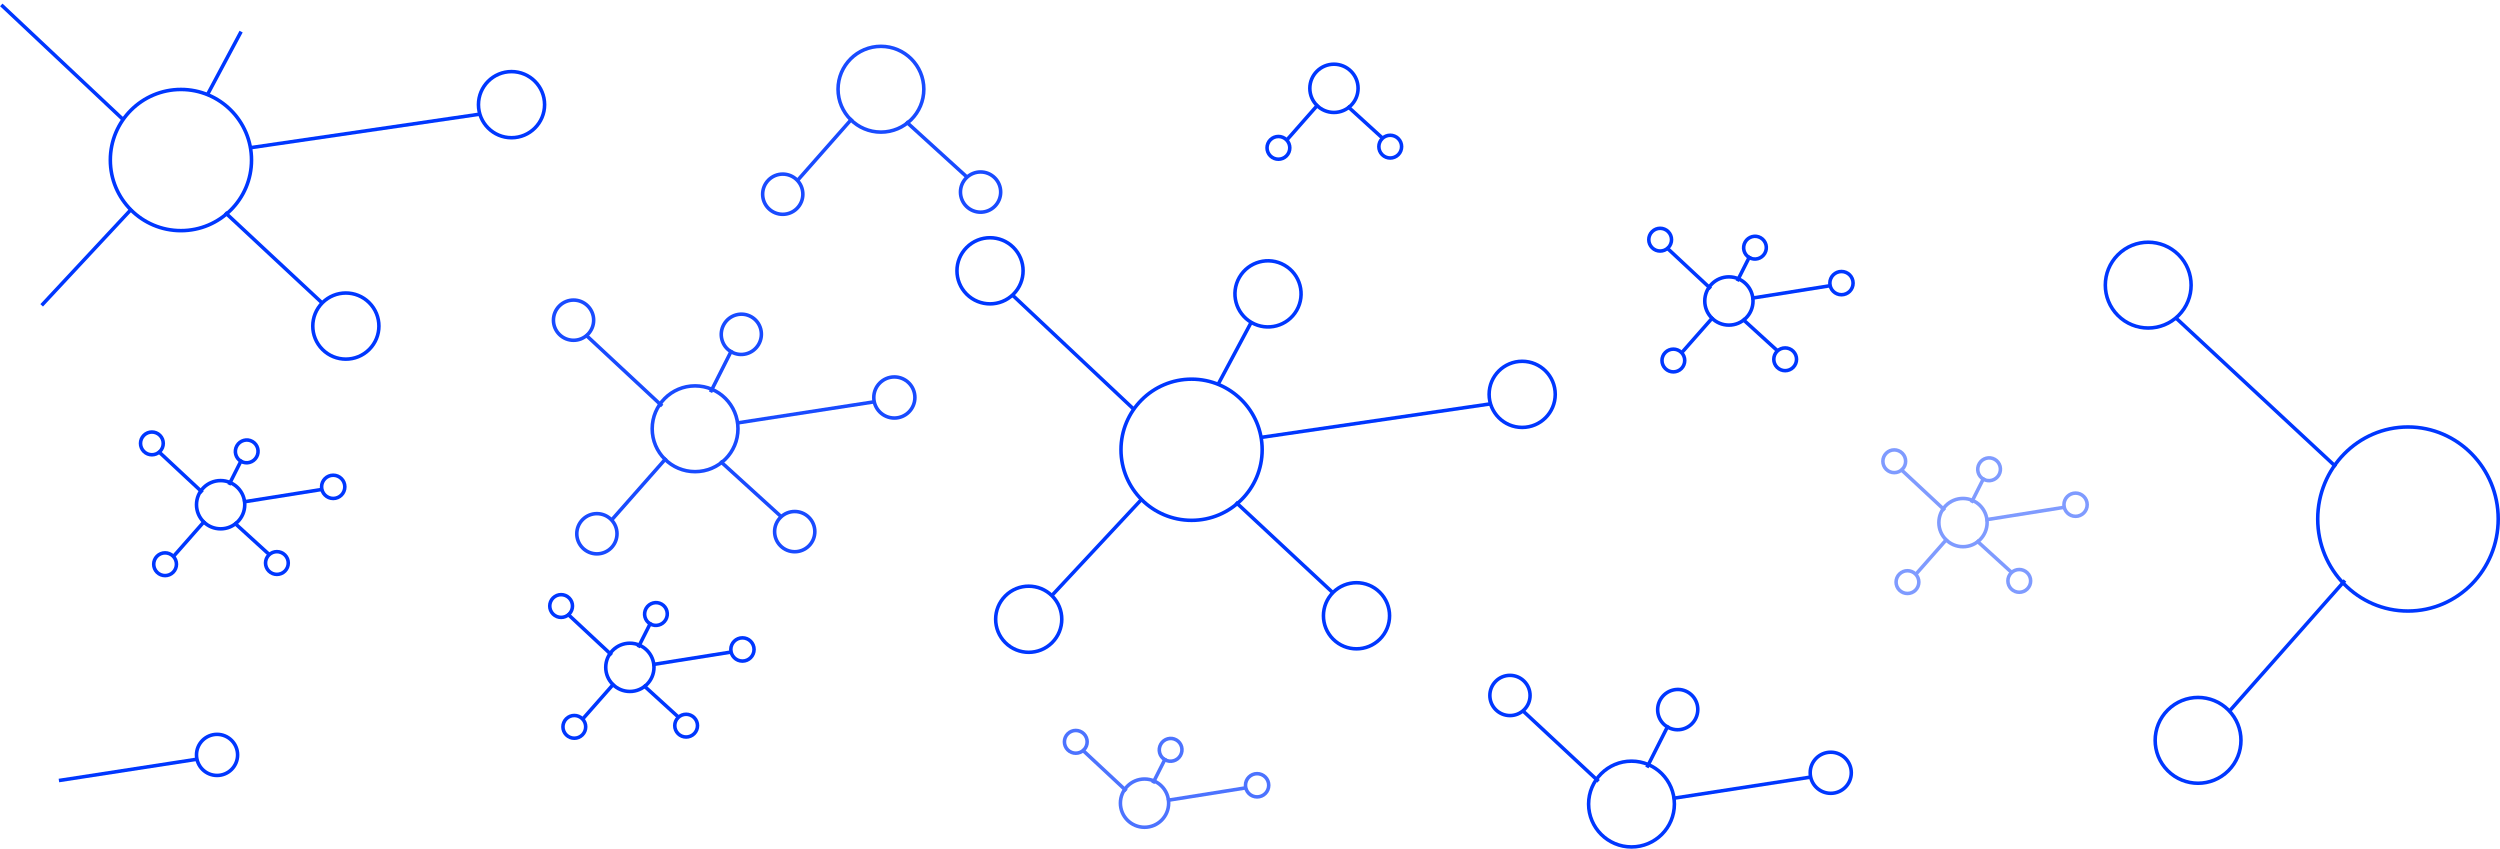
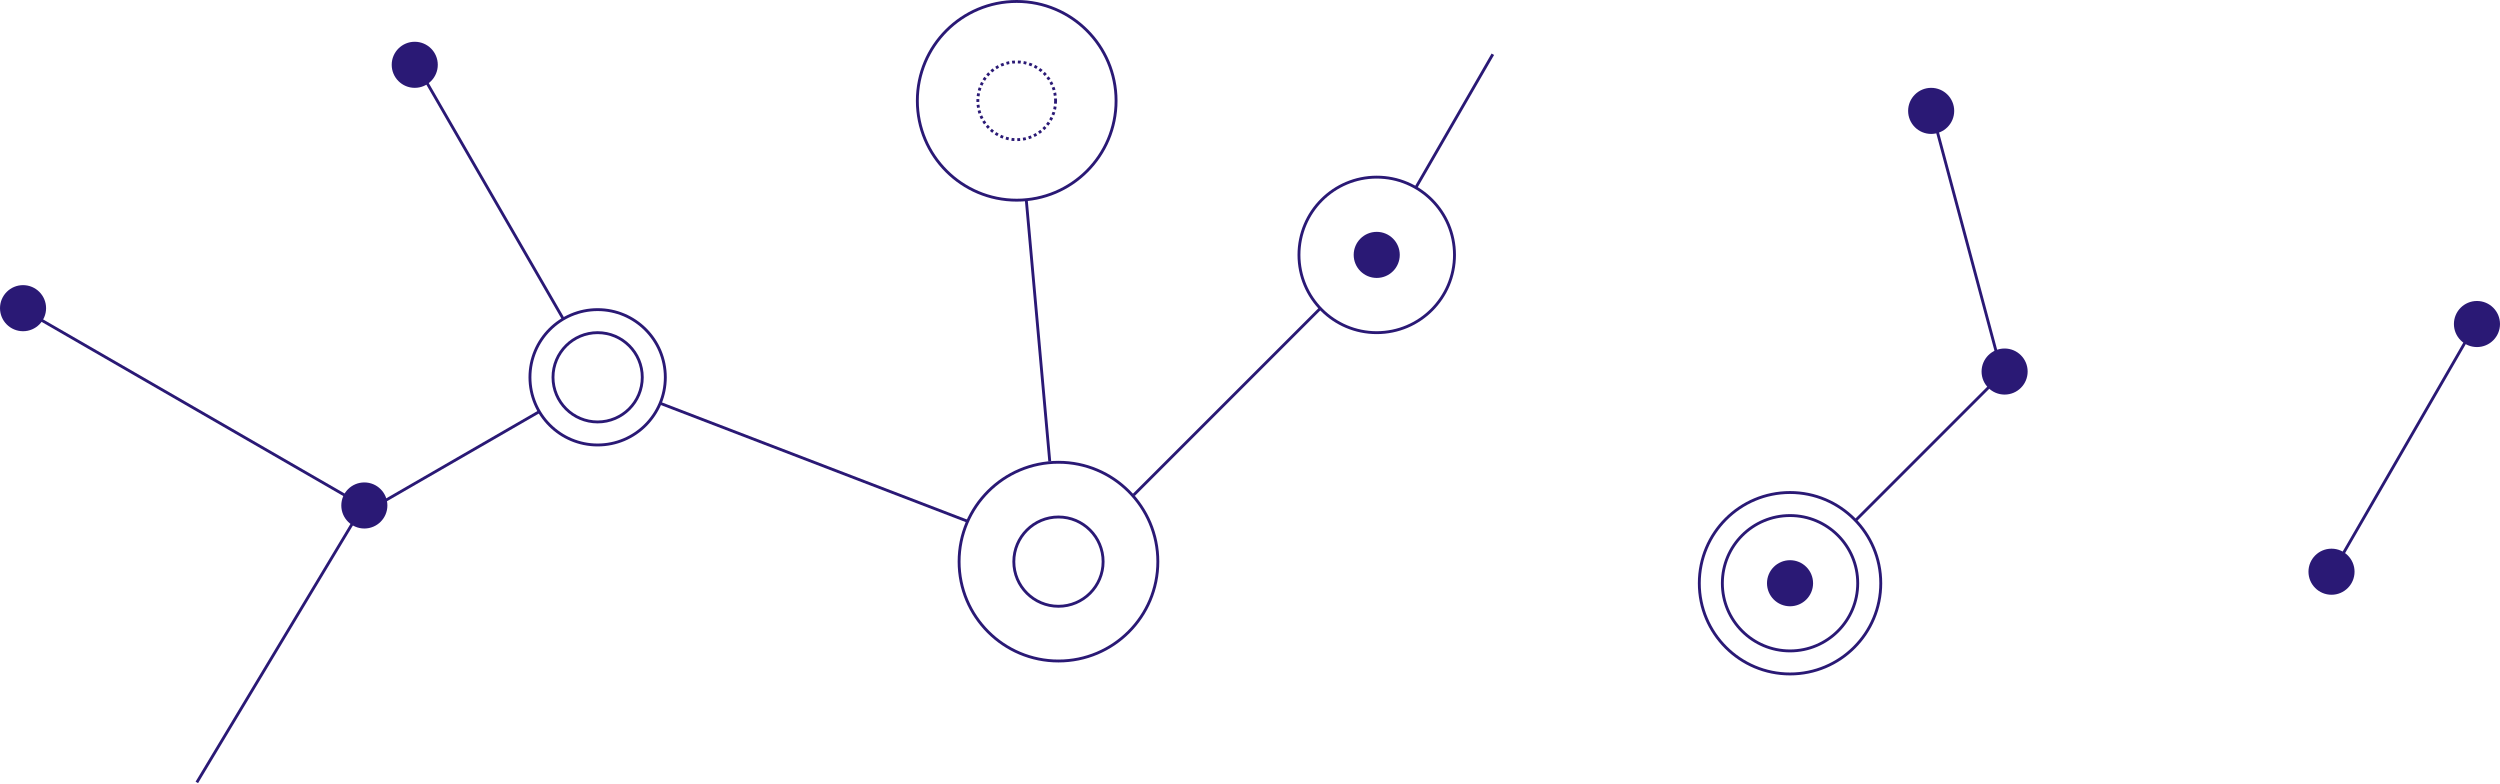
- <svg xmlns="http://www.w3.org/2000/svg" width="1398.957" height="474.928" viewBox="0 0 1398.957 474.928">
+ <svg xmlns="http://www.w3.org/2000/svg" viewBox="0 0 1736 543.815">
  <defs>
-     <style>
-             .cls-1{fill:none}.cls-2,.cls-3{fill:none;stroke:#0037ff;stroke-width:2px}.cls-3{stroke-linecap:square;fill-rule:evenodd}.cls-4{opacity:.7}.cls-5{opacity:.5}.cls-6{opacity:.9}
+     <style>.cls-1{fill:#2a1975}.cls-2,.cls-5{fill:none}.cls-2{stroke:#2a1975;stroke-width:2px}.cls-4{stroke:none}
        </style>
  </defs>
-   <g id="Group_28" data-name="Group 28" transform="translate(58.957 48.928)">
-     <g id="Group-28">
-       <g id="Group_17" data-name="Group 17">
-         <path id="Mask" d="M0 0h1280v400H0z" class="cls-1" />
-         <g id="Group_16" data-name="Group 16">
-           <g id="Group_15" data-name="Group 15" transform="translate(-133 -86)">
-             <g id="Group-27" transform="translate(601.547 162.109)">
-               <circle id="Oval" cx="39.5" cy="39.5" r="39.5" class="cls-2" transform="translate(99.784 87.136)" />
-               <circle id="Oval-Copy-20" cx="18.5" cy="18.5" r="18.5" class="cls-2" transform="translate(305.784 77.136)" />
-               <path id="Line-11" d="M178.784 119.636l126.5-18.5" class="cls-3" />
-               <circle id="Oval-Copy-20-2" cx="18.5" cy="18.5" r="18.5" class="cls-2" data-name="Oval-Copy-20" transform="rotate(45 -117.638 376.218)" />
-               <path id="Line-11-2" d="M155.379 182.164l71.829-2.513" class="cls-3" data-name="Line-11" transform="rotate(45 190.88 180.664)" />
-               <circle id="Oval-Copy-20-3" cx="18.5" cy="18.5" r="18.5" class="cls-2" data-name="Oval-Copy-20" transform="rotate(-60 118.383 -112.69)" />
-               <path id="Line-11-3" d="M144.367 73.5l38.6-1.278" class="cls-3" data-name="Line-11" transform="rotate(-60 163.366 73.001)" />
-               <circle id="Oval-Copy-20-4" cx="18.5" cy="18.5" r="18.5" class="cls-2" data-name="Oval-Copy-20" transform="rotate(135 -8.716 126.133)" />
-               <path id="Line-11-4" d="M51.52 182.295l71.829-2.513" class="cls-3" data-name="Line-11" transform="rotate(135 87.02 180.795)" />
-               <circle id="Oval-Copy-20-5" cx="18.5" cy="18.5" r="18.5" class="cls-2" data-name="Oval-Copy-20" transform="rotate(-135 24.157 20.843)" />
-               <path id="Line-11-5" d="M27.621 73.8l91.76-2.787" class="cls-3" data-name="Line-11" transform="rotate(-135 73.12 72.3)" />
-             </g>
-             <g id="Group-27-Copy" transform="translate(36)">
-               <circle id="Oval-2" cx="39.5" cy="39.5" r="39.5" class="cls-2" data-name="Oval" transform="translate(99.784 87.136)" />
-               <circle id="Oval-Copy-20-6" cx="18.5" cy="18.5" r="18.5" class="cls-2" data-name="Oval-Copy-20" transform="translate(305.784 77.136)" />
-               <path id="Line-11-6" d="M178.784 119.636l126.5-18.5" class="cls-3" data-name="Line-11" />
-               <circle id="Oval-Copy-20-7" cx="18.5" cy="18.5" r="18.5" class="cls-2" data-name="Oval-Copy-20" transform="rotate(45 -117.638 376.218)" />
-               <path id="Line-11-7" d="M155.379 182.164l71.829-2.513" class="cls-3" data-name="Line-11" transform="rotate(45 190.88 180.664)" />
-               <path id="Line-11-8" d="M144.367 73.5l38.6-1.278" class="cls-3" data-name="Line-11" transform="rotate(-60 163.366 73.001)" />
-               <path id="Line-11-9" d="M51.52 182.295l71.829-2.513" class="cls-3" data-name="Line-11" transform="rotate(135 87.02 180.795)" />
-               <path id="Line-11-10" d="M27.621 73.8l91.76-2.787" class="cls-3" data-name="Line-11" transform="rotate(-135 73.12 72.3)" />
-             </g>
-             <g id="Group-27-Copy-2" transform="translate(1242 162)">
-               <ellipse id="Oval-3" cx="50.5" cy="51.5" class="cls-2" data-name="Oval" rx="50.5" ry="51.5" transform="translate(129 114)" />
-               <circle id="Oval-Copy-20-8" cx="24.005" cy="24.005" r="24.005" class="cls-2" data-name="Oval-Copy-20" transform="rotate(135 -11.932 164.56)" />
-               <path id="Line-11-11" d="M64.759 239.12l94.756-5.841" class="cls-3" data-name="Line-11" transform="rotate(135 112.137 236.2)" />
-               <circle id="Oval-Copy-20-9" cx="24.005" cy="24.005" r="24.005" class="cls-2" data-name="Oval-Copy-20" transform="rotate(-135 31.276 27.212)" />
-               <path id="Line-11-12" d="M33.908 96.638l120.636-4.361" class="cls-3" data-name="Line-11" transform="rotate(-135 94.225 94.457)" />
-             </g>
-             <g id="Group-27-Copy-3" transform="translate(994 162)">
-               <circle id="Oval-4" cx="13.5" cy="13.5" r="13.5" class="cls-2" data-name="Oval" transform="translate(34 30)" />
-               <circle id="Oval-Copy-20-10" cx="6.5" cy="6.5" r="6.5" class="cls-2" data-name="Oval-Copy-20" transform="translate(104 27)" />
-               <path id="Line-11-13" d="M61 41.816L103.831 35" class="cls-3" data-name="Line-11" />
-               <circle id="Oval-Copy-20-11" cx="6.363" cy="6.363" r="6.363" class="cls-2" data-name="Oval-Copy-20" transform="rotate(45 -41.539 128.916)" />
-               <path id="Line-11-14" d="M52.562 63.234l25.1-1.169" class="cls-3" data-name="Line-11" transform="rotate(45 65.11 62.65)" />
-               <ellipse id="Oval-Copy-20-12" cx="6.389" cy="6.337" class="cls-2" data-name="Oval-Copy-20" rx="6.389" ry="6.337" transform="rotate(-60 40.591 -38.246)" />
-               <path id="Line-11-15" d="M48.816 25.707l13.819-.783" class="cls-3" data-name="Line-11" transform="rotate(-60 55.725 25.315)" />
-               <circle id="Oval-Copy-20-13" cx="6.363" cy="6.363" r="6.363" class="cls-2" data-name="Oval-Copy-20" transform="rotate(135 -3.196 43.668)" />
-               <path id="Line-11-16" d="M17.124 63.486L42.243 61.9" class="cls-3" data-name="Line-11" transform="rotate(135 29.683 62.695)" />
-               <circle id="Oval-Copy-20-14" cx="6.363" cy="6.363" r="6.363" class="cls-2" data-name="Oval-Copy-20" transform="rotate(-135 8.286 7.222)" />
-               <path id="Line-11-17" d="M8.954 25.628l31.976-1.112" class="cls-3" data-name="Line-11" transform="rotate(-135 24.942 25.072)" />
-             </g>
-             <g id="Group-27-Copy-12" class="cls-4" transform="translate(667 443)">
-               <circle id="Oval-5" cx="13.5" cy="13.5" r="13.5" class="cls-2" data-name="Oval" transform="translate(34 30)" />
-               <circle id="Oval-Copy-20-15" cx="6.5" cy="6.5" r="6.5" class="cls-2" data-name="Oval-Copy-20" transform="translate(104 27)" />
-               <path id="Line-11-18" d="M61 41.816L103.831 35" class="cls-3" data-name="Line-11" />
-               <ellipse id="Oval-Copy-20-16" cx="6.389" cy="6.337" class="cls-2" data-name="Oval-Copy-20" rx="6.389" ry="6.337" transform="rotate(-60 40.591 -38.246)" />
-               <path id="Line-11-19" d="M48.816 25.707l13.819-.783" class="cls-3" data-name="Line-11" transform="rotate(-60 55.725 25.315)" />
-               <circle id="Oval-Copy-20-17" cx="6.363" cy="6.363" r="6.363" class="cls-2" data-name="Oval-Copy-20" transform="rotate(-135 8.286 7.222)" />
-               <path id="Line-11-20" d="M8.954 25.628l31.976-1.112" class="cls-3" data-name="Line-11" transform="rotate(-135 24.942 25.072)" />
-             </g>
-             <g id="Group-27-Copy-10" transform="translate(773 43)">
-               <circle id="Oval-6" cx="13.5" cy="13.5" r="13.5" class="cls-2" data-name="Oval" transform="translate(34 30)" />
-               <circle id="Oval-Copy-20-18" cx="6.363" cy="6.363" r="6.363" class="cls-2" data-name="Oval-Copy-20" transform="rotate(45 -41.539 128.916)" />
-               <path id="Line-11-21" d="M52.562 63.234l25.1-1.169" class="cls-3" data-name="Line-11" transform="rotate(45 65.11 62.65)" />
-               <circle id="Oval-Copy-20-19" cx="6.363" cy="6.363" r="6.363" class="cls-2" data-name="Oval-Copy-20" transform="rotate(135 -3.196 43.668)" />
-               <path id="Line-11-22" d="M17.124 63.486L42.243 61.9" class="cls-3" data-name="Line-11" transform="rotate(135 29.683 62.695)" />
-             </g>
-             <g id="Group-27-Copy-9" class="cls-5" transform="translate(1125 286)">
-               <circle id="Oval-7" cx="13.5" cy="13.5" r="13.5" class="cls-2" data-name="Oval" transform="translate(34 30)" />
-               <circle id="Oval-Copy-20-20" cx="6.5" cy="6.5" r="6.5" class="cls-2" data-name="Oval-Copy-20" transform="translate(104 27)" />
-               <path id="Line-11-23" d="M61 41.816L103.831 35" class="cls-3" data-name="Line-11" />
-               <circle id="Oval-Copy-20-21" cx="6.363" cy="6.363" r="6.363" class="cls-2" data-name="Oval-Copy-20" transform="rotate(45 -41.539 128.916)" />
-               <path id="Line-11-24" d="M52.562 63.234l25.1-1.169" class="cls-3" data-name="Line-11" transform="rotate(45 65.11 62.65)" />
-               <ellipse id="Oval-Copy-20-22" cx="6.389" cy="6.337" class="cls-2" data-name="Oval-Copy-20" rx="6.389" ry="6.337" transform="rotate(-60 40.591 -38.246)" />
-               <path id="Line-11-25" d="M48.816 25.707l13.819-.783" class="cls-3" data-name="Line-11" transform="rotate(-60 55.725 25.315)" />
-               <circle id="Oval-Copy-20-23" cx="6.363" cy="6.363" r="6.363" class="cls-2" data-name="Oval-Copy-20" transform="rotate(135 -3.196 43.668)" />
-               <path id="Line-11-26" d="M17.124 63.486L42.243 61.9" class="cls-3" data-name="Line-11" transform="rotate(135 29.683 62.695)" />
-               <circle id="Oval-Copy-20-24" cx="6.363" cy="6.363" r="6.363" class="cls-2" data-name="Oval-Copy-20" transform="rotate(-135 8.286 7.222)" />
-               <path id="Line-11-27" d="M8.954 25.628l31.976-1.112" class="cls-3" data-name="Line-11" transform="rotate(-135 24.942 25.072)" />
-             </g>
-             <g id="Group-27-Copy-4" transform="translate(379 367)">
-               <circle id="Oval-8" cx="13.5" cy="13.5" r="13.5" class="cls-2" data-name="Oval" transform="translate(34 30)" />
-               <circle id="Oval-Copy-20-25" cx="6.5" cy="6.5" r="6.5" class="cls-2" data-name="Oval-Copy-20" transform="translate(104 27)" />
-               <path id="Line-11-28" d="M61 41.816L103.831 35" class="cls-3" data-name="Line-11" />
-               <circle id="Oval-Copy-20-26" cx="6.363" cy="6.363" r="6.363" class="cls-2" data-name="Oval-Copy-20" transform="rotate(45 -41.539 128.916)" />
-               <path id="Line-11-29" d="M52.562 63.234l25.1-1.169" class="cls-3" data-name="Line-11" transform="rotate(45 65.11 62.65)" />
-               <ellipse id="Oval-Copy-20-27" cx="6.389" cy="6.337" class="cls-2" data-name="Oval-Copy-20" rx="6.389" ry="6.337" transform="rotate(-60 40.591 -38.246)" />
-               <path id="Line-11-30" d="M48.816 25.707l13.819-.783" class="cls-3" data-name="Line-11" transform="rotate(-60 55.725 25.315)" />
-               <circle id="Oval-Copy-20-28" cx="6.363" cy="6.363" r="6.363" class="cls-2" data-name="Oval-Copy-20" transform="rotate(135 -3.196 43.668)" />
-               <path id="Line-11-31" d="M17.124 63.486L42.243 61.9" class="cls-3" data-name="Line-11" transform="rotate(135 29.683 62.695)" />
-               <circle id="Oval-Copy-20-29" cx="6.363" cy="6.363" r="6.363" class="cls-2" data-name="Oval-Copy-20" transform="rotate(-135 8.286 7.222)" />
-               <path id="Line-11-32" d="M8.954 25.628l31.976-1.112" class="cls-3" data-name="Line-11" transform="rotate(-135 24.942 25.072)" />
-             </g>
-             <g id="Group-27-Copy-8" transform="translate(150 276)">
-               <circle id="Oval-9" cx="13.5" cy="13.5" r="13.5" class="cls-2" data-name="Oval" transform="translate(34 30)" />
-               <circle id="Oval-Copy-20-30" cx="6.5" cy="6.5" r="6.5" class="cls-2" data-name="Oval-Copy-20" transform="translate(104 27)" />
-               <path id="Line-11-33" d="M61 41.816L103.831 35" class="cls-3" data-name="Line-11" />
-               <circle id="Oval-Copy-20-31" cx="6.363" cy="6.363" r="6.363" class="cls-2" data-name="Oval-Copy-20" transform="rotate(45 -41.539 128.916)" />
-               <path id="Line-11-34" d="M52.562 63.234l25.1-1.169" class="cls-3" data-name="Line-11" transform="rotate(45 65.11 62.65)" />
-               <ellipse id="Oval-Copy-20-32" cx="6.389" cy="6.337" class="cls-2" data-name="Oval-Copy-20" rx="6.389" ry="6.337" transform="rotate(-60 40.591 -38.246)" />
-               <path id="Line-11-35" d="M48.816 25.707l13.819-.783" class="cls-3" data-name="Line-11" transform="rotate(-60 55.725 25.315)" />
-               <circle id="Oval-Copy-20-33" cx="6.363" cy="6.363" r="6.363" class="cls-2" data-name="Oval-Copy-20" transform="rotate(135 -3.196 43.668)" />
-               <path id="Line-11-36" d="M17.124 63.486L42.243 61.9" class="cls-3" data-name="Line-11" transform="rotate(135 29.683 62.695)" />
-               <circle id="Oval-Copy-20-34" cx="6.363" cy="6.363" r="6.363" class="cls-2" data-name="Oval-Copy-20" transform="rotate(-135 8.286 7.222)" />
-               <path id="Line-11-37" d="M8.954 25.628l31.976-1.112" class="cls-3" data-name="Line-11" transform="rotate(-135 24.942 25.072)" />
-             </g>
-             <g id="Group-27-Copy-5" class="cls-6" transform="translate(379 200)">
-               <circle id="Oval-10" cx="24" cy="24" r="24" class="cls-2" data-name="Oval" transform="translate(60 53)" />
-               <circle id="Oval-Copy-20-35" cx="11.5" cy="11.5" r="11.5" class="cls-2" data-name="Oval-Copy-20" transform="translate(184 48)" />
-               <path id="Line-11-38" d="M108 73.684L183.7 62" class="cls-3" data-name="Line-11" />
-               <circle id="Oval-Copy-20-36" cx="11.252" cy="11.252" r="11.252" class="cls-2" data-name="Oval-Copy-20" transform="rotate(45 -73.337 228.018)" />
-               <path id="Line-11-39" d="M93.005 111.774l44.38-2.09" class="cls-3" data-name="Line-11" transform="rotate(45 115.196 110.729)" />
-               <ellipse id="Oval-Copy-20-37" cx="11.295" cy="11.208" class="cls-2" data-name="Oval-Copy-20" rx="11.295" ry="11.208" transform="rotate(-60 71.792 -67.688)" />
-               <path id="Line-11-40" d="M86.376 45.43l24.43-1.375" class="cls-3" data-name="Line-11" transform="rotate(-60 98.591 44.743)" />
-               <circle id="Oval-Copy-20-38" cx="11.252" cy="11.252" r="11.252" class="cls-2" data-name="Oval-Copy-20" transform="rotate(135 -5.63 77.188)" />
-               <path id="Line-11-41" d="M30.308 112.2l44.417-2.776" class="cls-3" data-name="Line-11" transform="rotate(135 52.516 110.81)" />
-               <circle id="Oval-Copy-20-39" cx="11.252" cy="11.252" r="11.252" class="cls-2" data-name="Oval-Copy-20" transform="rotate(-135 14.656 12.765)" />
-               <path id="Line-11-42" d="M15.856 45.311l56.544-2" class="cls-3" data-name="Line-11" transform="rotate(-135 44.128 44.313)" />
-             </g>
-             <g id="Group-27-Copy-11" class="cls-6" transform="translate(483 10)">
-               <circle id="Oval-11" cx="24" cy="24" r="24" class="cls-2" data-name="Oval" transform="translate(60 53)" />
-               <circle id="Oval-Copy-20-40" cx="11.252" cy="11.252" r="11.252" class="cls-2" data-name="Oval-Copy-20" transform="rotate(45 -73.337 228.018)" />
-               <path id="Line-11-43" d="M93.005 111.774l44.38-2.09" class="cls-3" data-name="Line-11" transform="rotate(45 115.196 110.729)" />
-               <circle id="Oval-Copy-20-41" cx="11.252" cy="11.252" r="11.252" class="cls-2" data-name="Oval-Copy-20" transform="rotate(135 -5.63 77.188)" />
-               <path id="Line-11-44" d="M30.308 112.2l44.417-2.776" class="cls-3" data-name="Line-11" transform="rotate(135 52.516 110.81)" />
-             </g>
-             <g id="Group-27-Copy-6" transform="translate(903 410)">
-               <circle id="Oval-12" cx="24" cy="24" r="24" class="cls-2" data-name="Oval" transform="translate(60 53)" />
-               <circle id="Oval-Copy-20-42" cx="11.5" cy="11.5" r="11.5" class="cls-2" data-name="Oval-Copy-20" transform="translate(184 48)" />
-               <path id="Line-11-45" d="M108 73.684L183.7 62" class="cls-3" data-name="Line-11" />
-               <ellipse id="Oval-Copy-20-43" cx="11.295" cy="11.208" class="cls-2" data-name="Oval-Copy-20" rx="11.295" ry="11.208" transform="rotate(-60 71.792 -67.688)" />
-               <path id="Line-11-46" d="M86.376 45.43l24.43-1.375" class="cls-3" data-name="Line-11" transform="rotate(-60 98.591 44.743)" />
-               <circle id="Oval-Copy-20-44" cx="11.252" cy="11.252" r="11.252" class="cls-2" data-name="Oval-Copy-20" transform="rotate(-135 14.656 12.765)" />
-               <path id="Line-11-47" d="M15.856 45.311l56.544-2" class="cls-3" data-name="Line-11" transform="rotate(-135 44.128 44.313)" />
-             </g>
-             <g id="Group-27-Copy-7" transform="translate(0 400)">
-               <circle id="Oval-Copy-20-45" cx="11.5" cy="11.5" r="11.5" class="cls-2" data-name="Oval-Copy-20" transform="translate(184 48)" />
-               <path id="Line-11-48" d="M108 73.684L183.7 62" class="cls-3" data-name="Line-11" />
-             </g>
-           </g>
-         </g>
-       </g>
+   <g id="Group_1935" data-name="Group 1935" transform="translate(-113 -2213)">
+     <circle id="Ellipse_184" data-name="Ellipse 184" class="cls-1" cx="16" cy="16" r="16" transform="translate(113 2411)" />
+     <path id="Path_1125" data-name="Path 1125" class="cls-1" d="M16 0A16 16 0 110 16 16 16 0 0116 0z" transform="translate(385 2242)" />
+     <path id="Rectangle_858" data-name="Rectangle 858" class="cls-1" transform="rotate(-60 2167.98 1102.912)" d="M0 0h2v267H0z" />
+     <path id="Rectangle_860" data-name="Rectangle 860" class="cls-1" transform="rotate(60 -1919.675 1670.795)" d="M0 0h2v140H0z" />
+     <path id="Rectangle_861" data-name="Rectangle 861" class="cls-1" transform="rotate(150 -73.566 1284.738)" d="M0 0h2v204H0z" />
+     <path id="Rectangle_862" data-name="Rectangle 862" class="cls-1" transform="rotate(111 -491.857 1556.955)" d="M0 0h2v229H0z" />
+     <path id="Rectangle_863" data-name="Rectangle 863" class="cls-1" transform="rotate(174.87 364.728 1285.52)" d="M0 0h2v183H0z" />
+     <path id="Rectangle_864" data-name="Rectangle 864" class="cls-1" transform="rotate(-135 980.114 1092.178)" d="M0 0h2v183H0z" />
+     <path id="Rectangle_865" data-name="Rectangle 865" class="cls-1" transform="rotate(-150 862.506 1024.955)" d="M0 0h2v107H0z" />
+     <path id="Rectangle_866" data-name="Rectangle 866" class="cls-1" transform="rotate(-135 1234.285 997.465)" d="M0 0h2v146H0z" />
+     <path id="Rectangle_868" data-name="Rectangle 868" class="cls-1" transform="rotate(-150 1216.676 1072.657)" d="M0 0h2v198H0z" />
+     <path id="Rectangle_867" data-name="Rectangle 867" class="cls-1" transform="rotate(165.02 589.492 1334.26)" d="M0 0h2v187H0z" />
+     <path id="Rectangle_859" data-name="Rectangle 859" class="cls-1" transform="rotate(-149 507.534 1343.668)" d="M0 0h2v226H0z" />
+     <circle id="Ellipse_185" data-name="Ellipse 185" class="cls-1" cx="16" cy="16" r="16" transform="translate(350 2548)" />
+     <g id="Ellipse_186" data-name="Ellipse 186" class="cls-2" transform="translate(480 2427)">
+       <circle class="cls-4" cx="48" cy="48" r="48" />
+       <circle class="cls-5" cx="48" cy="48" r="47" />
+     </g>
+     <g id="Ellipse_188" data-name="Ellipse 188" class="cls-2" transform="translate(778 2533)">
+       <circle class="cls-4" cx="70" cy="70" r="70" />
+       <circle class="cls-5" cx="70" cy="70" r="69" />
+     </g>
+     <g id="Ellipse_190" data-name="Ellipse 190" class="cls-2" transform="translate(749 2213)">
+       <circle class="cls-4" cx="70" cy="70" r="70" />
+       <circle class="cls-5" cx="70" cy="70" r="69" />
+     </g>
+     <g id="Ellipse_191" data-name="Ellipse 191" class="cls-2" transform="translate(1014 2335)">
+       <circle class="cls-4" cx="55" cy="55" r="55" />
+       <circle class="cls-5" cx="55" cy="55" r="54" />
+     </g>
+     <circle id="Ellipse_193" data-name="Ellipse 193" class="cls-1" cx="16" cy="16" r="16" transform="translate(1053 2374)" />
+     <circle id="Ellipse_194" data-name="Ellipse 194" class="cls-1" cx="16" cy="16" r="16" transform="translate(1340 2602)" />
+     <circle id="Ellipse_197" data-name="Ellipse 197" class="cls-1" cx="16" cy="16" r="16" transform="translate(1489 2455)" />
+     <circle id="Ellipse_199" data-name="Ellipse 199" class="cls-1" cx="16" cy="16" r="16" transform="translate(1716 2594)" />
+     <circle id="Ellipse_200" data-name="Ellipse 200" class="cls-1" cx="16" cy="16" r="16" transform="translate(1817 2422)" />
+     <circle id="Ellipse_198" data-name="Ellipse 198" class="cls-1" cx="16" cy="16" r="16" transform="translate(1438 2274)" />
+     <g id="Ellipse_195" data-name="Ellipse 195" class="cls-2" transform="translate(1308 2570)">
+       <circle class="cls-4" cx="48" cy="48" r="48" />
+       <circle class="cls-5" cx="48" cy="48" r="47" />
+     </g>
+     <g id="Ellipse_196" data-name="Ellipse 196" class="cls-2" transform="translate(1292 2554)">
+       <circle class="cls-4" cx="64" cy="64" r="64" />
+       <circle class="cls-5" cx="64" cy="64" r="63" />
+     </g>
+     <g id="Ellipse_192" data-name="Ellipse 192" transform="translate(791 2255)" stroke-dasharray="2 2" stroke="#2a1975" stroke-width="2" fill="none">
+       <circle class="cls-4" cx="28" cy="28" r="28" />
+       <circle class="cls-5" cx="28" cy="28" r="27" />
+     </g>
+     <g id="Ellipse_189" data-name="Ellipse 189" class="cls-2" transform="translate(816 2571)">
+       <circle class="cls-4" cx="32" cy="32" r="32" />
+       <circle class="cls-5" cx="32" cy="32" r="31" />
+     </g>
+     <g id="Ellipse_187" data-name="Ellipse 187" class="cls-2" transform="translate(496 2443)">
+       <circle class="cls-4" cx="32" cy="32" r="32" />
+       <circle class="cls-5" cx="32" cy="32" r="31" />
    </g>
  </g>
</svg>
